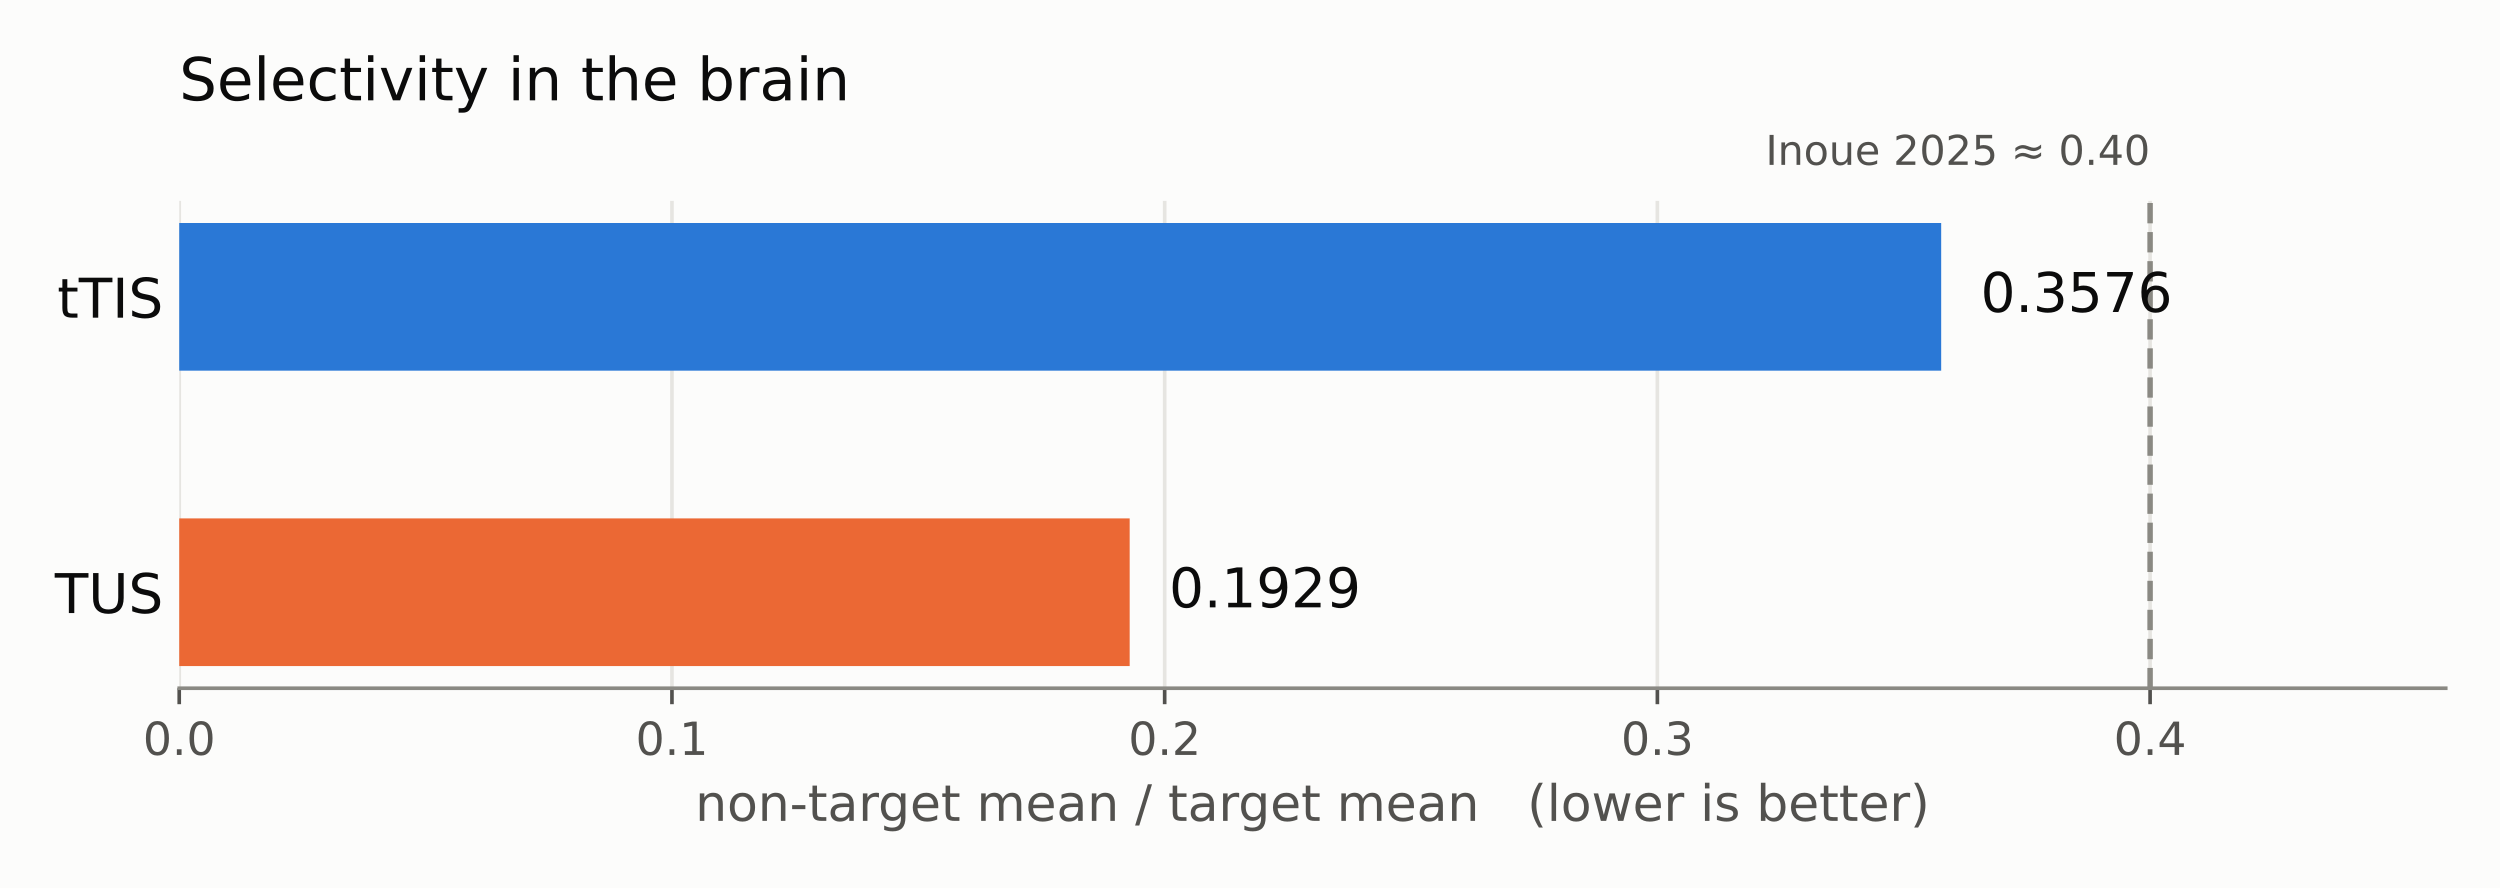
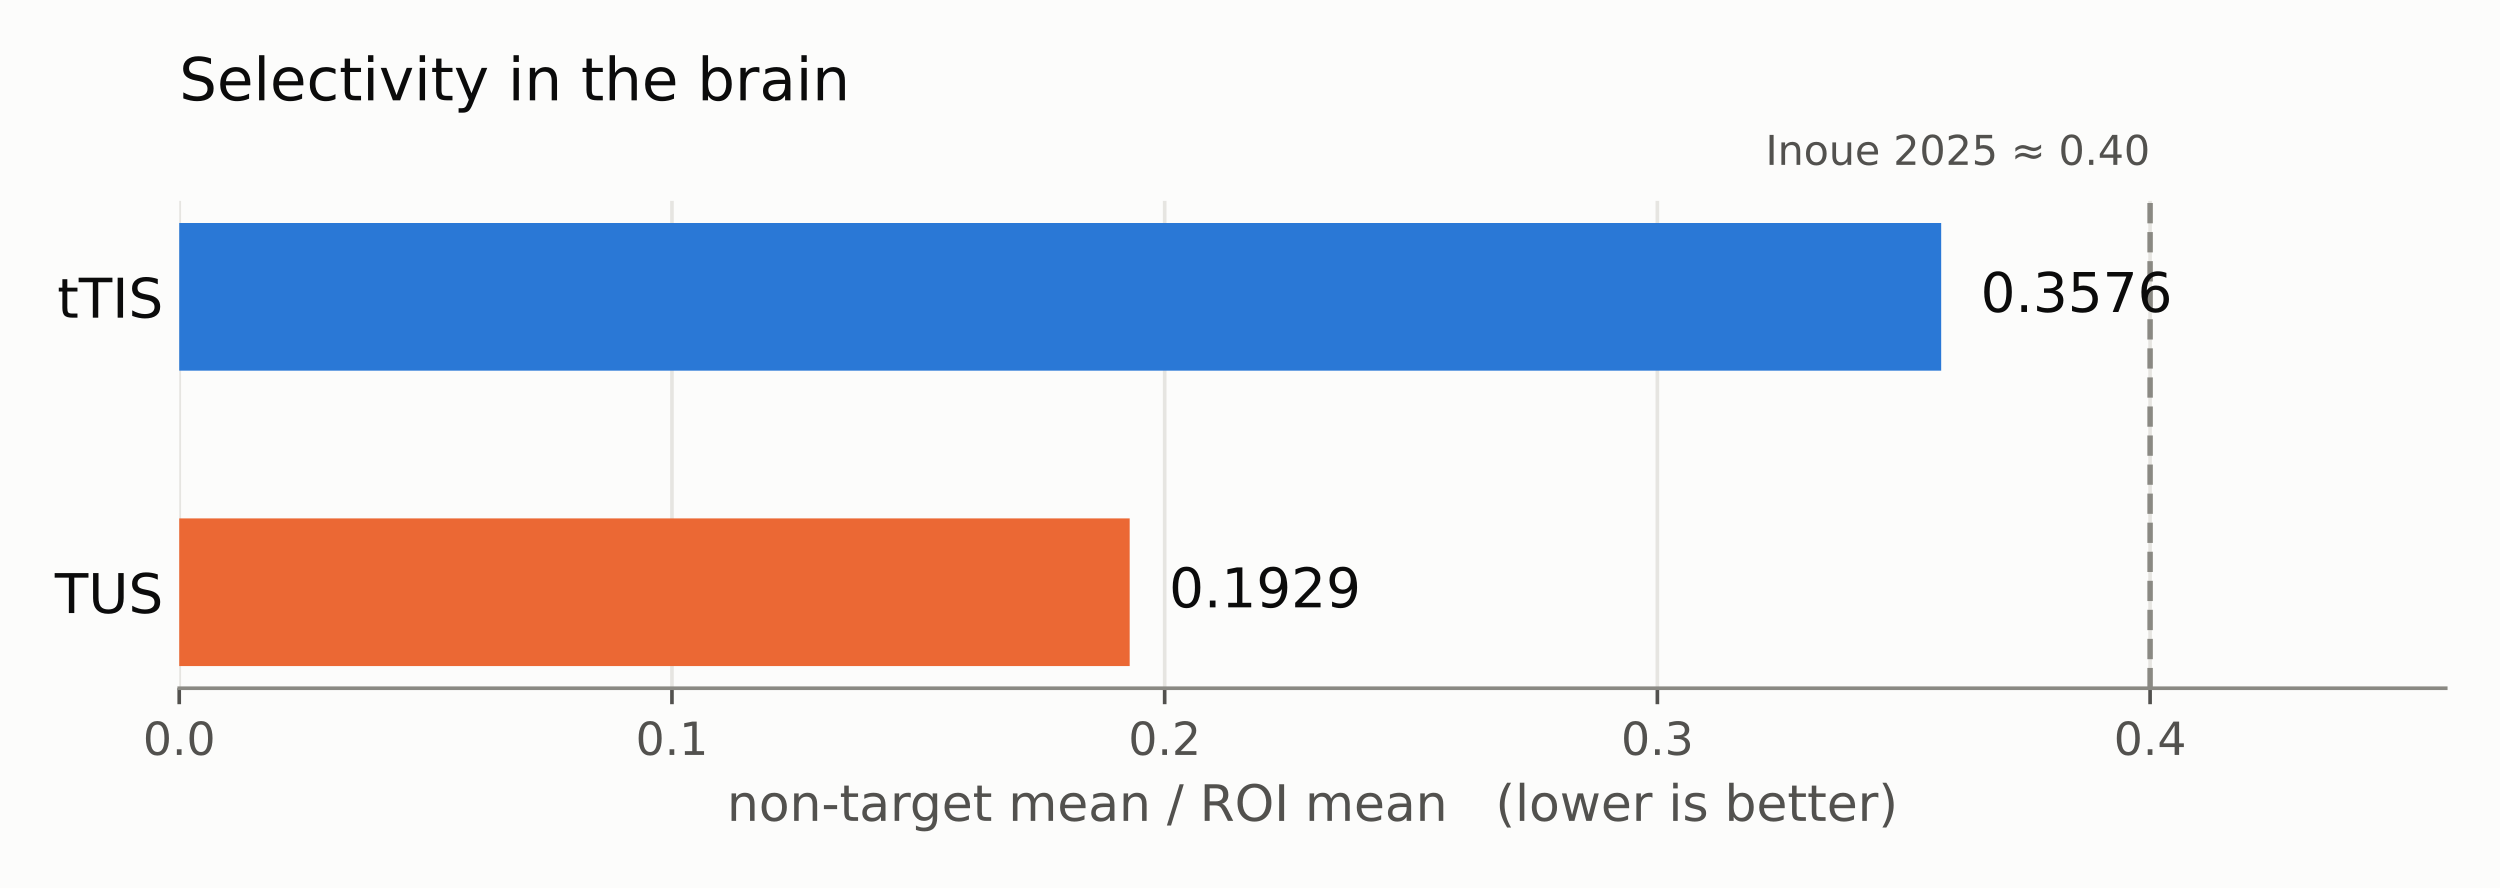
<svg xmlns="http://www.w3.org/2000/svg" xmlns:xlink="http://www.w3.org/1999/xlink" width="547.2pt" height="194.4pt" viewBox="0 0 547.2 194.4" version="1.1">
  <defs>
    <style type="text/css">*{stroke-linejoin: round; stroke-linecap: butt}</style>
  </defs>
  <g id="figure_1">
    <g id="patch_1">
      <path d="M 0 194.4  L 547.2 194.4  L 547.2 0  L 0 0  z " style="fill: #fcfcfb" />
    </g>
    <g id="axes_1">
      <g id="patch_2">
        <path d="M 39.23 150.64  L 535.32 150.64  L 535.32 43.96  L 39.23 43.96  z " style="fill: #fcfcfb" />
      </g>
      <g id="matplotlib.axis_1">
        <g id="xtick_1">
          <g id="line2d_1">
-             <path d="M 39.23 150.64  L 39.23 43.96  " clip-path="url(#pca05eaf3aa)" style="fill: none; stroke: #e6e5e1; stroke-width: 0.8; stroke-linecap: square" />
+             <path d="M 39.23 150.64  L 39.23 43.96  " clip-path="url(#p790c1c7863)" style="fill: none; stroke: #e6e5e1; stroke-width: 0.8; stroke-linecap: square" />
          </g>
          <g id="line2d_2">
            <defs>
-               <path id="m3783cc4b56" d="M 0 0  L 0 3.5  " style="stroke: #52514e; stroke-width: 0.8" />
+               <path id="m45188be922" d="M 0 0  L 0 3.5  " style="stroke: #52514e; stroke-width: 0.8" />
            </defs>
            <g>
-               <use xlink:href="#m3783cc4b56" x="39.23" y="150.64" style="fill: #52514e; stroke: #52514e; stroke-width: 0.8" />
+               <use xlink:href="#m45188be922" x="39.23" y="150.64" style="fill: #52514e; stroke: #52514e; stroke-width: 0.8" />
            </g>
          </g>
          <g id="text_1">
            <g style="fill: #52514e" transform="translate(31.27844 165.2384) scale(0.1 -0.1)">
              <defs>
                <path id="DejaVuSans-30" d="M 2034 4250  Q 1547 4250 1301 3770  Q 1056 3291 1056 2328  Q 1056 1369 1301 889  Q 1547 409 2034 409  Q 2525 409 2770 889  Q 3016 1369 3016 2328  Q 3016 3291 2770 3770  Q 2525 4250 2034 4250  z M 2034 4750  Q 2819 4750 3233 4129  Q 3647 3509 3647 2328  Q 3647 1150 3233 529  Q 2819 -91 2034 -91  Q 1250 -91 836 529  Q 422 1150 422 2328  Q 422 3509 836 4129  Q 1250 4750 2034 4750  z " transform="scale(0.015625)" />
                <path id="DejaVuSans-2e" d="M 684 794  L 1344 794  L 1344 0  L 684 0  L 684 794  z " transform="scale(0.015625)" />
              </defs>
              <use xlink:href="#DejaVuSans-30" />
              <use xlink:href="#DejaVuSans-2e" transform="translate(63.62305 0)" />
              <use xlink:href="#DejaVuSans-30" transform="translate(95.41016 0)" />
            </g>
          </g>
        </g>
        <g id="xtick_2">
          <g id="line2d_3">
-             <path d="M 147.076 150.64  L 147.076 43.96  " clip-path="url(#pca05eaf3aa)" style="fill: none; stroke: #e6e5e1; stroke-width: 0.8; stroke-linecap: square" />
+             <path d="M 147.076 150.64  L 147.076 43.96  " clip-path="url(#p790c1c7863)" style="fill: none; stroke: #e6e5e1; stroke-width: 0.8; stroke-linecap: square" />
          </g>
          <g id="line2d_4">
            <g>
-               <use xlink:href="#m3783cc4b56" x="147.076" y="150.64" style="fill: #52514e; stroke: #52514e; stroke-width: 0.8" />
+               <use xlink:href="#m45188be922" x="147.076" y="150.64" style="fill: #52514e; stroke: #52514e; stroke-width: 0.8" />
            </g>
          </g>
          <g id="text_2">
            <g style="fill: #52514e" transform="translate(139.1241 165.2384) scale(0.1 -0.1)">
              <defs>
                <path id="DejaVuSans-31" d="M 794 531  L 1825 531  L 1825 4091  L 703 3866  L 703 4441  L 1819 4666  L 2450 4666  L 2450 531  L 3481 531  L 3481 0  L 794 0  L 794 531  z " transform="scale(0.015625)" />
              </defs>
              <use xlink:href="#DejaVuSans-30" />
              <use xlink:href="#DejaVuSans-2e" transform="translate(63.62305 0)" />
              <use xlink:href="#DejaVuSans-31" transform="translate(95.41016 0)" />
            </g>
          </g>
        </g>
        <g id="xtick_3">
          <g id="line2d_5">
-             <path d="M 254.921 150.64  L 254.921 43.96  " clip-path="url(#pca05eaf3aa)" style="fill: none; stroke: #e6e5e1; stroke-width: 0.8; stroke-linecap: square" />
+             <path d="M 254.921 150.64  L 254.921 43.96  " clip-path="url(#p790c1c7863)" style="fill: none; stroke: #e6e5e1; stroke-width: 0.8; stroke-linecap: square" />
          </g>
          <g id="line2d_6">
            <g>
-               <use xlink:href="#m3783cc4b56" x="254.921" y="150.64" style="fill: #52514e; stroke: #52514e; stroke-width: 0.8" />
+               <use xlink:href="#m45188be922" x="254.921" y="150.64" style="fill: #52514e; stroke: #52514e; stroke-width: 0.8" />
            </g>
          </g>
          <g id="text_3">
            <g style="fill: #52514e" transform="translate(246.9697 165.2384) scale(0.1 -0.1)">
              <defs>
                <path id="DejaVuSans-32" d="M 1228 531  L 3431 531  L 3431 0  L 469 0  L 469 531  Q 828 903 1448 1529  Q 2069 2156 2228 2338  Q 2531 2678 2651 2914  Q 2772 3150 2772 3378  Q 2772 3750 2511 3984  Q 2250 4219 1831 4219  Q 1534 4219 1204 4116  Q 875 4013 500 3803  L 500 4441  Q 881 4594 1212 4672  Q 1544 4750 1819 4750  Q 2544 4750 2975 4387  Q 3406 4025 3406 3419  Q 3406 3131 3298 2873  Q 3191 2616 2906 2266  Q 2828 2175 2409 1742  Q 1991 1309 1228 531  z " transform="scale(0.015625)" />
              </defs>
              <use xlink:href="#DejaVuSans-30" />
              <use xlink:href="#DejaVuSans-2e" transform="translate(63.62305 0)" />
              <use xlink:href="#DejaVuSans-32" transform="translate(95.41016 0)" />
            </g>
          </g>
        </g>
        <g id="xtick_4">
          <g id="line2d_7">
-             <path d="M 362.767 150.64  L 362.767 43.96  " clip-path="url(#pca05eaf3aa)" style="fill: none; stroke: #e6e5e1; stroke-width: 0.8; stroke-linecap: square" />
+             <path d="M 362.767 150.64  L 362.767 43.96  " clip-path="url(#p790c1c7863)" style="fill: none; stroke: #e6e5e1; stroke-width: 0.8; stroke-linecap: square" />
          </g>
          <g id="line2d_8">
            <g>
-               <use xlink:href="#m3783cc4b56" x="362.767" y="150.64" style="fill: #52514e; stroke: #52514e; stroke-width: 0.8" />
+               <use xlink:href="#m45188be922" x="362.767" y="150.64" style="fill: #52514e; stroke: #52514e; stroke-width: 0.8" />
            </g>
          </g>
          <g id="text_4">
            <g style="fill: #52514e" transform="translate(354.8154 165.2384) scale(0.1 -0.1)">
              <defs>
                <path id="DejaVuSans-33" d="M 2597 2516  Q 3050 2419 3304 2112  Q 3559 1806 3559 1356  Q 3559 666 3084 287  Q 2609 -91 1734 -91  Q 1441 -91 1130 -33  Q 819 25 488 141  L 488 750  Q 750 597 1062 519  Q 1375 441 1716 441  Q 2309 441 2620 675  Q 2931 909 2931 1356  Q 2931 1769 2642 2001  Q 2353 2234 1838 2234  L 1294 2234  L 1294 2753  L 1863 2753  Q 2328 2753 2575 2939  Q 2822 3125 2822 3475  Q 2822 3834 2567 4026  Q 2313 4219 1838 4219  Q 1578 4219 1281 4162  Q 984 4106 628 3988  L 628 4550  Q 988 4650 1302 4700  Q 1616 4750 1894 4750  Q 2613 4750 3031 4423  Q 3450 4097 3450 3541  Q 3450 3153 3228 2886  Q 3006 2619 2597 2516  z " transform="scale(0.015625)" />
              </defs>
              <use xlink:href="#DejaVuSans-30" />
              <use xlink:href="#DejaVuSans-2e" transform="translate(63.62305 0)" />
              <use xlink:href="#DejaVuSans-33" transform="translate(95.41016 0)" />
            </g>
          </g>
        </g>
        <g id="xtick_5">
          <g id="line2d_9">
-             <path d="M 470.613 150.64  L 470.613 43.96  " clip-path="url(#pca05eaf3aa)" style="fill: none; stroke: #e6e5e1; stroke-width: 0.8; stroke-linecap: square" />
+             <path d="M 470.613 150.64  L 470.613 43.96  " clip-path="url(#p790c1c7863)" style="fill: none; stroke: #e6e5e1; stroke-width: 0.8; stroke-linecap: square" />
          </g>
          <g id="line2d_10">
            <g>
-               <use xlink:href="#m3783cc4b56" x="470.613" y="150.64" style="fill: #52514e; stroke: #52514e; stroke-width: 0.8" />
+               <use xlink:href="#m45188be922" x="470.613" y="150.64" style="fill: #52514e; stroke: #52514e; stroke-width: 0.8" />
            </g>
          </g>
          <g id="text_5">
            <g style="fill: #52514e" transform="translate(462.661 165.2384) scale(0.1 -0.1)">
              <defs>
                <path id="DejaVuSans-34" d="M 2419 4116  L 825 1625  L 2419 1625  L 2419 4116  z M 2253 4666  L 3047 4666  L 3047 1625  L 3713 1625  L 3713 1100  L 3047 1100  L 3047 0  L 2419 0  L 2419 1100  L 313 1100  L 313 1709  L 2253 4666  z " transform="scale(0.015625)" />
              </defs>
              <use xlink:href="#DejaVuSans-30" />
              <use xlink:href="#DejaVuSans-2e" transform="translate(63.62305 0)" />
              <use xlink:href="#DejaVuSans-34" transform="translate(95.41016 0)" />
            </g>
          </g>
        </g>
        <g id="text_6">
-           <g style="fill: #52514e" transform="translate(152.1727 179.6764) scale(0.11 -0.11)">
+           <g style="fill: #52514e" transform="translate(159.1224 179.6764) scale(0.11 -0.11)">
            <defs>
              <path id="DejaVuSans-6e" d="M 3513 2113  L 3513 0  L 2938 0  L 2938 2094  Q 2938 2591 2744 2837  Q 2550 3084 2163 3084  Q 1697 3084 1428 2787  Q 1159 2491 1159 1978  L 1159 0  L 581 0  L 581 3500  L 1159 3500  L 1159 2956  Q 1366 3272 1645 3428  Q 1925 3584 2291 3584  Q 2894 3584 3203 3211  Q 3513 2838 3513 2113  z " transform="scale(0.015625)" />
              <path id="DejaVuSans-6f" d="M 1959 3097  Q 1497 3097 1228 2736  Q 959 2375 959 1747  Q 959 1119 1226 758  Q 1494 397 1959 397  Q 2419 397 2687 759  Q 2956 1122 2956 1747  Q 2956 2369 2687 2733  Q 2419 3097 1959 3097  z M 1959 3584  Q 2709 3584 3137 3096  Q 3566 2609 3566 1747  Q 3566 888 3137 398  Q 2709 -91 1959 -91  Q 1206 -91 779 398  Q 353 888 353 1747  Q 353 2609 779 3096  Q 1206 3584 1959 3584  z " transform="scale(0.015625)" />
              <path id="DejaVuSans-2d" d="M 313 2009  L 1997 2009  L 1997 1497  L 313 1497  L 313 2009  z " transform="scale(0.015625)" />
              <path id="DejaVuSans-74" d="M 1172 4494  L 1172 3500  L 2356 3500  L 2356 3053  L 1172 3053  L 1172 1153  Q 1172 725 1289 603  Q 1406 481 1766 481  L 2356 481  L 2356 0  L 1766 0  Q 1100 0 847 248  Q 594 497 594 1153  L 594 3053  L 172 3053  L 172 3500  L 594 3500  L 594 4494  L 1172 4494  z " transform="scale(0.015625)" />
              <path id="DejaVuSans-61" d="M 2194 1759  Q 1497 1759 1228 1600  Q 959 1441 959 1056  Q 959 750 1161 570  Q 1363 391 1709 391  Q 2188 391 2477 730  Q 2766 1069 2766 1631  L 2766 1759  L 2194 1759  z M 3341 1997  L 3341 0  L 2766 0  L 2766 531  Q 2569 213 2275 61  Q 1981 -91 1556 -91  Q 1019 -91 701 211  Q 384 513 384 1019  Q 384 1609 779 1909  Q 1175 2209 1959 2209  L 2766 2209  L 2766 2266  Q 2766 2663 2505 2880  Q 2244 3097 1772 3097  Q 1472 3097 1187 3025  Q 903 2953 641 2809  L 641 3341  Q 956 3463 1253 3523  Q 1550 3584 1831 3584  Q 2591 3584 2966 3190  Q 3341 2797 3341 1997  z " transform="scale(0.015625)" />
              <path id="DejaVuSans-72" d="M 2631 2963  Q 2534 3019 2420 3045  Q 2306 3072 2169 3072  Q 1681 3072 1420 2755  Q 1159 2438 1159 1844  L 1159 0  L 581 0  L 581 3500  L 1159 3500  L 1159 2956  Q 1341 3275 1631 3429  Q 1922 3584 2338 3584  Q 2397 3584 2469 3576  Q 2541 3569 2628 3553  L 2631 2963  z " transform="scale(0.015625)" />
              <path id="DejaVuSans-67" d="M 2906 1791  Q 2906 2416 2648 2759  Q 2391 3103 1925 3103  Q 1463 3103 1205 2759  Q 947 2416 947 1791  Q 947 1169 1205 825  Q 1463 481 1925 481  Q 2391 481 2648 825  Q 2906 1169 2906 1791  z M 3481 434  Q 3481 -459 3084 -895  Q 2688 -1331 1869 -1331  Q 1566 -1331 1297 -1286  Q 1028 -1241 775 -1147  L 775 -588  Q 1028 -725 1275 -790  Q 1522 -856 1778 -856  Q 2344 -856 2625 -561  Q 2906 -266 2906 331  L 2906 616  Q 2728 306 2450 153  Q 2172 0 1784 0  Q 1141 0 747 490  Q 353 981 353 1791  Q 353 2603 747 3093  Q 1141 3584 1784 3584  Q 2172 3584 2450 3431  Q 2728 3278 2906 2969  L 2906 3500  L 3481 3500  L 3481 434  z " transform="scale(0.015625)" />
              <path id="DejaVuSans-65" d="M 3597 1894  L 3597 1613  L 953 1613  Q 991 1019 1311 708  Q 1631 397 2203 397  Q 2534 397 2845 478  Q 3156 559 3463 722  L 3463 178  Q 3153 47 2828 -22  Q 2503 -91 2169 -91  Q 1331 -91 842 396  Q 353 884 353 1716  Q 353 2575 817 3079  Q 1281 3584 2069 3584  Q 2775 3584 3186 3129  Q 3597 2675 3597 1894  z M 3022 2063  Q 3016 2534 2758 2815  Q 2500 3097 2075 3097  Q 1594 3097 1305 2825  Q 1016 2553 972 2059  L 3022 2063  z " transform="scale(0.015625)" />
              <path id="DejaVuSans-20" transform="scale(0.015625)" />
              <path id="DejaVuSans-6d" d="M 3328 2828  Q 3544 3216 3844 3400  Q 4144 3584 4550 3584  Q 5097 3584 5394 3201  Q 5691 2819 5691 2113  L 5691 0  L 5113 0  L 5113 2094  Q 5113 2597 4934 2840  Q 4756 3084 4391 3084  Q 3944 3084 3684 2787  Q 3425 2491 3425 1978  L 3425 0  L 2847 0  L 2847 2094  Q 2847 2600 2669 2842  Q 2491 3084 2119 3084  Q 1678 3084 1418 2786  Q 1159 2488 1159 1978  L 1159 0  L 581 0  L 581 3500  L 1159 3500  L 1159 2956  Q 1356 3278 1631 3431  Q 1906 3584 2284 3584  Q 2666 3584 2933 3390  Q 3200 3197 3328 2828  z " transform="scale(0.015625)" />
              <path id="DejaVuSans-2f" d="M 1625 4666  L 2156 4666  L 531 -594  L 0 -594  L 1625 4666  z " transform="scale(0.015625)" />
+               <path id="DejaVuSans-52" d="M 2841 2188  Q 3044 2119 3236 1894  Q 3428 1669 3622 1275  L 4263 0  L 3584 0  L 2988 1197  Q 2756 1666 2539 1819  Q 2322 1972 1947 1972  L 1259 1972  L 1259 0  L 628 0  L 628 4666  L 2053 4666  Q 2853 4666 3247 4331  Q 3641 3997 3641 3322  Q 3641 2881 3436 2590  Q 3231 2300 2841 2188  z M 1259 4147  L 1259 2491  L 2053 2491  Q 2509 2491 2742 2702  Q 2975 2913 2975 3322  Q 2975 3731 2742 3939  Q 2509 4147 2053 4147  L 1259 4147  z " transform="scale(0.015625)" />
+               <path id="DejaVuSans-4f" d="M 2522 4238  Q 1834 4238 1429 3725  Q 1025 3213 1025 2328  Q 1025 1447 1429 934  Q 1834 422 2522 422  Q 3209 422 3611 934  Q 4013 1447 4013 2328  Q 4013 3213 3611 3725  Q 3209 4238 2522 4238  z M 2522 4750  Q 3503 4750 4090 4092  Q 4678 3434 4678 2328  Q 4678 1225 4090 567  Q 3503 -91 2522 -91  Q 1538 -91 948 565  Q 359 1222 359 2328  Q 359 3434 948 4092  Q 1538 4750 2522 4750  z " transform="scale(0.015625)" />
+               <path id="DejaVuSans-49" d="M 628 4666  L 1259 4666  L 1259 0  L 628 0  L 628 4666  z " transform="scale(0.015625)" />
              <path id="DejaVuSans-28" d="M 1984 4856  Q 1566 4138 1362 3434  Q 1159 2731 1159 2009  Q 1159 1288 1364 580  Q 1569 -128 1984 -844  L 1484 -844  Q 1016 -109 783 600  Q 550 1309 550 2009  Q 550 2706 781 3412  Q 1013 4119 1484 4856  L 1984 4856  z " transform="scale(0.015625)" />
              <path id="DejaVuSans-6c" d="M 603 4863  L 1178 4863  L 1178 0  L 603 0  L 603 4863  z " transform="scale(0.015625)" />
              <path id="DejaVuSans-77" d="M 269 3500  L 844 3500  L 1563 769  L 2278 3500  L 2956 3500  L 3675 769  L 4391 3500  L 4966 3500  L 4050 0  L 3372 0  L 2619 2869  L 1863 0  L 1184 0  L 269 3500  z " transform="scale(0.015625)" />
              <path id="DejaVuSans-69" d="M 603 3500  L 1178 3500  L 1178 0  L 603 0  L 603 3500  z M 603 4863  L 1178 4863  L 1178 4134  L 603 4134  L 603 4863  z " transform="scale(0.015625)" />
              <path id="DejaVuSans-73" d="M 2834 3397  L 2834 2853  Q 2591 2978 2328 3040  Q 2066 3103 1784 3103  Q 1356 3103 1142 2972  Q 928 2841 928 2578  Q 928 2378 1081 2264  Q 1234 2150 1697 2047  L 1894 2003  Q 2506 1872 2764 1633  Q 3022 1394 3022 966  Q 3022 478 2636 193  Q 2250 -91 1575 -91  Q 1294 -91 989 -36  Q 684 19 347 128  L 347 722  Q 666 556 975 473  Q 1284 391 1588 391  Q 1994 391 2212 530  Q 2431 669 2431 922  Q 2431 1156 2273 1281  Q 2116 1406 1581 1522  L 1381 1569  Q 847 1681 609 1914  Q 372 2147 372 2553  Q 372 3047 722 3315  Q 1072 3584 1716 3584  Q 2034 3584 2315 3537  Q 2597 3491 2834 3397  z " transform="scale(0.015625)" />
              <path id="DejaVuSans-62" d="M 3116 1747  Q 3116 2381 2855 2742  Q 2594 3103 2138 3103  Q 1681 3103 1420 2742  Q 1159 2381 1159 1747  Q 1159 1113 1420 752  Q 1681 391 2138 391  Q 2594 391 2855 752  Q 3116 1113 3116 1747  z M 1159 2969  Q 1341 3281 1617 3432  Q 1894 3584 2278 3584  Q 2916 3584 3314 3078  Q 3713 2572 3713 1747  Q 3713 922 3314 415  Q 2916 -91 2278 -91  Q 1894 -91 1617 61  Q 1341 213 1159 525  L 1159 0  L 581 0  L 581 4863  L 1159 4863  L 1159 2969  z " transform="scale(0.015625)" />
              <path id="DejaVuSans-29" d="M 513 4856  L 1013 4856  Q 1481 4119 1714 3412  Q 1947 2706 1947 2009  Q 1947 1309 1714 600  Q 1481 -109 1013 -844  L 513 -844  Q 928 -128 1133 580  Q 1338 1288 1338 2009  Q 1338 2731 1133 3434  Q 928 4138 513 4856  z " transform="scale(0.015625)" />
            </defs>
            <use xlink:href="#DejaVuSans-6e" />
            <use xlink:href="#DejaVuSans-6f" transform="translate(63.37891 0)" />
            <use xlink:href="#DejaVuSans-6e" transform="translate(124.5605 0)" />
            <use xlink:href="#DejaVuSans-2d" transform="translate(187.9395 0)" />
            <use xlink:href="#DejaVuSans-74" transform="translate(224.0234 0)" />
            <use xlink:href="#DejaVuSans-61" transform="translate(263.2324 0)" />
            <use xlink:href="#DejaVuSans-72" transform="translate(324.5117 0)" />
            <use xlink:href="#DejaVuSans-67" transform="translate(363.875 0)" />
            <use xlink:href="#DejaVuSans-65" transform="translate(427.3516 0)" />
            <use xlink:href="#DejaVuSans-74" transform="translate(488.875 0)" />
            <use xlink:href="#DejaVuSans-20" transform="translate(528.084 0)" />
            <use xlink:href="#DejaVuSans-6d" transform="translate(559.8711 0)" />
            <use xlink:href="#DejaVuSans-65" transform="translate(657.2832 0)" />
            <use xlink:href="#DejaVuSans-61" transform="translate(718.8066 0)" />
            <use xlink:href="#DejaVuSans-6e" transform="translate(780.0859 0)" />
            <use xlink:href="#DejaVuSans-20" transform="translate(843.4648 0)" />
            <use xlink:href="#DejaVuSans-2f" transform="translate(875.252 0)" />
            <use xlink:href="#DejaVuSans-20" transform="translate(908.9434 0)" />
-             <use xlink:href="#DejaVuSans-74" transform="translate(940.7305 0)" />
-             <use xlink:href="#DejaVuSans-61" transform="translate(979.9395 0)" />
-             <use xlink:href="#DejaVuSans-72" transform="translate(1041.219 0)" />
-             <use xlink:href="#DejaVuSans-67" transform="translate(1080.582 0)" />
-             <use xlink:href="#DejaVuSans-65" transform="translate(1144.059 0)" />
-             <use xlink:href="#DejaVuSans-74" transform="translate(1205.582 0)" />
-             <use xlink:href="#DejaVuSans-20" transform="translate(1244.791 0)" />
-             <use xlink:href="#DejaVuSans-6d" transform="translate(1276.578 0)" />
-             <use xlink:href="#DejaVuSans-65" transform="translate(1373.99 0)" />
-             <use xlink:href="#DejaVuSans-61" transform="translate(1435.514 0)" />
-             <use xlink:href="#DejaVuSans-6e" transform="translate(1496.793 0)" />
-             <use xlink:href="#DejaVuSans-20" transform="translate(1560.172 0)" />
-             <use xlink:href="#DejaVuSans-20" transform="translate(1591.959 0)" />
-             <use xlink:href="#DejaVuSans-20" transform="translate(1623.746 0)" />
-             <use xlink:href="#DejaVuSans-28" transform="translate(1655.533 0)" />
-             <use xlink:href="#DejaVuSans-6c" transform="translate(1694.547 0)" />
-             <use xlink:href="#DejaVuSans-6f" transform="translate(1722.33 0)" />
-             <use xlink:href="#DejaVuSans-77" transform="translate(1783.512 0)" />
-             <use xlink:href="#DejaVuSans-65" transform="translate(1865.299 0)" />
-             <use xlink:href="#DejaVuSans-72" transform="translate(1926.822 0)" />
-             <use xlink:href="#DejaVuSans-20" transform="translate(1967.936 0)" />
-             <use xlink:href="#DejaVuSans-69" transform="translate(1999.723 0)" />
-             <use xlink:href="#DejaVuSans-73" transform="translate(2027.506 0)" />
-             <use xlink:href="#DejaVuSans-20" transform="translate(2079.605 0)" />
-             <use xlink:href="#DejaVuSans-62" transform="translate(2111.393 0)" />
-             <use xlink:href="#DejaVuSans-65" transform="translate(2174.869 0)" />
-             <use xlink:href="#DejaVuSans-74" transform="translate(2236.393 0)" />
-             <use xlink:href="#DejaVuSans-74" transform="translate(2275.602 0)" />
-             <use xlink:href="#DejaVuSans-65" transform="translate(2314.811 0)" />
-             <use xlink:href="#DejaVuSans-72" transform="translate(2376.334 0)" />
-             <use xlink:href="#DejaVuSans-29" transform="translate(2417.447 0)" />
+             <use xlink:href="#DejaVuSans-52" transform="translate(940.7305 0)" />
+             <use xlink:href="#DejaVuSans-4f" transform="translate(1010.213 0)" />
+             <use xlink:href="#DejaVuSans-49" transform="translate(1088.924 0)" />
+             <use xlink:href="#DejaVuSans-20" transform="translate(1118.416 0)" />
+             <use xlink:href="#DejaVuSans-6d" transform="translate(1150.203 0)" />
+             <use xlink:href="#DejaVuSans-65" transform="translate(1247.615 0)" />
+             <use xlink:href="#DejaVuSans-61" transform="translate(1309.139 0)" />
+             <use xlink:href="#DejaVuSans-6e" transform="translate(1370.418 0)" />
+             <use xlink:href="#DejaVuSans-20" transform="translate(1433.797 0)" />
+             <use xlink:href="#DejaVuSans-20" transform="translate(1465.584 0)" />
+             <use xlink:href="#DejaVuSans-20" transform="translate(1497.371 0)" />
+             <use xlink:href="#DejaVuSans-28" transform="translate(1529.158 0)" />
+             <use xlink:href="#DejaVuSans-6c" transform="translate(1568.172 0)" />
+             <use xlink:href="#DejaVuSans-6f" transform="translate(1595.955 0)" />
+             <use xlink:href="#DejaVuSans-77" transform="translate(1657.137 0)" />
+             <use xlink:href="#DejaVuSans-65" transform="translate(1738.924 0)" />
+             <use xlink:href="#DejaVuSans-72" transform="translate(1800.447 0)" />
+             <use xlink:href="#DejaVuSans-20" transform="translate(1841.561 0)" />
+             <use xlink:href="#DejaVuSans-69" transform="translate(1873.348 0)" />
+             <use xlink:href="#DejaVuSans-73" transform="translate(1901.131 0)" />
+             <use xlink:href="#DejaVuSans-20" transform="translate(1953.23 0)" />
+             <use xlink:href="#DejaVuSans-62" transform="translate(1985.018 0)" />
+             <use xlink:href="#DejaVuSans-65" transform="translate(2048.494 0)" />
+             <use xlink:href="#DejaVuSans-74" transform="translate(2110.018 0)" />
+             <use xlink:href="#DejaVuSans-74" transform="translate(2149.227 0)" />
+             <use xlink:href="#DejaVuSans-65" transform="translate(2188.436 0)" />
+             <use xlink:href="#DejaVuSans-72" transform="translate(2249.959 0)" />
+             <use xlink:href="#DejaVuSans-29" transform="translate(2291.072 0)" />
          </g>
        </g>
      </g>
      <g id="matplotlib.axis_2">
        <g id="ytick_1">
          <g id="line2d_11" />
          <g id="text_7">
            <g style="fill: #0b0b0b" transform="translate(12.53813 69.53179) scale(0.12 -0.12)">
              <defs>
                <path id="DejaVuSans-54" d="M -19 4666  L 3928 4666  L 3928 4134  L 2272 4134  L 2272 0  L 1638 0  L 1638 4134  L -19 4134  L -19 4666  z " transform="scale(0.015625)" />
-                 <path id="DejaVuSans-49" d="M 628 4666  L 1259 4666  L 1259 0  L 628 0  L 628 4666  z " transform="scale(0.015625)" />
                <path id="DejaVuSans-53" d="M 3425 4513  L 3425 3897  Q 3066 4069 2747 4153  Q 2428 4238 2131 4238  Q 1616 4238 1336 4038  Q 1056 3838 1056 3469  Q 1056 3159 1242 3001  Q 1428 2844 1947 2747  L 2328 2669  Q 3034 2534 3370 2195  Q 3706 1856 3706 1288  Q 3706 609 3251 259  Q 2797 -91 1919 -91  Q 1588 -91 1214 -16  Q 841 59 441 206  L 441 856  Q 825 641 1194 531  Q 1563 422 1919 422  Q 2459 422 2753 634  Q 3047 847 3047 1241  Q 3047 1584 2836 1778  Q 2625 1972 2144 2069  L 1759 2144  Q 1053 2284 737 2584  Q 422 2884 422 3419  Q 422 4038 858 4394  Q 1294 4750 2059 4750  Q 2388 4750 2728 4690  Q 3069 4631 3425 4513  z " transform="scale(0.015625)" />
              </defs>
              <use xlink:href="#DejaVuSans-74" />
              <use xlink:href="#DejaVuSans-54" transform="translate(39.20898 0)" />
              <use xlink:href="#DejaVuSans-49" transform="translate(100.293 0)" />
              <use xlink:href="#DejaVuSans-53" transform="translate(129.7852 0)" />
            </g>
          </g>
        </g>
        <g id="ytick_2">
          <g id="line2d_12" />
          <g id="text_8">
            <g style="fill: #0b0b0b" transform="translate(12 134.1863) scale(0.12 -0.12)">
              <defs>
                <path id="DejaVuSans-55" d="M 556 4666  L 1191 4666  L 1191 1831  Q 1191 1081 1462 751  Q 1734 422 2344 422  Q 2950 422 3222 751  Q 3494 1081 3494 1831  L 3494 4666  L 4128 4666  L 4128 1753  Q 4128 841 3676 375  Q 3225 -91 2344 -91  Q 1459 -91 1007 375  Q 556 841 556 1753  L 556 4666  z " transform="scale(0.015625)" />
              </defs>
              <use xlink:href="#DejaVuSans-54" />
              <use xlink:href="#DejaVuSans-55" transform="translate(61.08398 0)" />
              <use xlink:href="#DejaVuSans-53" transform="translate(134.2773 0)" />
            </g>
          </g>
        </g>
      </g>
      <g id="patch_3">
-         <path d="M 39.23 48.809  L 424.886 48.809  L 424.886 81.136  L 39.23 81.136  z " clip-path="url(#pca05eaf3aa)" style="fill: #2a78d6" />
+         <path d="M 39.23 48.809  L 424.886 48.809  L 424.886 81.136  L 39.23 81.136  z " clip-path="url(#p790c1c7863)" style="fill: #2a78d6" />
      </g>
      <g id="patch_4">
-         <path d="M 39.23 113.464  L 247.264 113.464  L 247.264 145.791  L 39.23 145.791  z " clip-path="url(#pca05eaf3aa)" style="fill: #eb6834" />
+         <path d="M 39.23 113.464  L 247.264 113.464  L 247.264 145.791  L 39.23 145.791  z " clip-path="url(#p790c1c7863)" style="fill: #eb6834" />
      </g>
      <g id="line2d_13">
-         <path d="M 470.613 150.64  L 470.613 43.96  " clip-path="url(#pca05eaf3aa)" style="fill: none; stroke-dasharray: 4.44,1.92; stroke-dashoffset: 0; stroke: #8a8983; stroke-width: 1.2" />
+         <path d="M 470.613 150.64  L 470.613 43.96  " clip-path="url(#p790c1c7863)" style="fill: none; stroke-dasharray: 4.44,1.92; stroke-dashoffset: 0; stroke: #8a8983; stroke-width: 1.2" />
      </g>
      <g id="patch_5">
        <path d="M 39.23 150.64  L 535.32 150.64  " style="fill: none; stroke: #8a8983; stroke-width: 0.8; stroke-linejoin: miter; stroke-linecap: square" />
      </g>
      <g id="text_9">
        <g style="fill: #52514e" transform="translate(386.4387 36.08828) scale(0.09 -0.09)">
          <defs>
            <path id="DejaVuSans-75" d="M 544 1381  L 544 3500  L 1119 3500  L 1119 1403  Q 1119 906 1312 657  Q 1506 409 1894 409  Q 2359 409 2629 706  Q 2900 1003 2900 1516  L 2900 3500  L 3475 3500  L 3475 0  L 2900 0  L 2900 538  Q 2691 219 2414 64  Q 2138 -91 1772 -91  Q 1169 -91 856 284  Q 544 659 544 1381  z M 1991 3584  L 1991 3584  z " transform="scale(0.015625)" />
            <path id="DejaVuSans-35" d="M 691 4666  L 3169 4666  L 3169 4134  L 1269 4134  L 1269 2991  Q 1406 3038 1543 3061  Q 1681 3084 1819 3084  Q 2600 3084 3056 2656  Q 3513 2228 3513 1497  Q 3513 744 3044 326  Q 2575 -91 1722 -91  Q 1428 -91 1123 -41  Q 819 9 494 109  L 494 744  Q 775 591 1075 516  Q 1375 441 1709 441  Q 2250 441 2565 725  Q 2881 1009 2881 1497  Q 2881 1984 2565 2268  Q 2250 2553 1709 2553  Q 1456 2553 1204 2497  Q 953 2441 691 2322  L 691 4666  z " transform="scale(0.015625)" />
            <path id="DejaVuSans-2248" d="M 4684 1947  L 4684 1388  Q 4356 1144 4076 1036  Q 3797 928 3494 928  Q 3150 928 2694 1113  Q 2663 1125 2641 1134  Q 2622 1141 2575 1159  Q 2091 1350 1797 1350  Q 1522 1350 1253 1231  Q 984 1113 678 850  L 678 1409  Q 1006 1653 1286 1761  Q 1566 1869 1869 1869  Q 2213 1869 2672 1684  Q 2706 1669 2722 1663  Q 2741 1656 2788 1638  Q 3272 1447 3566 1447  Q 3834 1447 4098 1564  Q 4363 1681 4684 1947  z M 4684 3163  L 4684 2606  Q 4356 2359 4076 2251  Q 3797 2144 3494 2144  Q 3150 2144 2694 2328  Q 2663 2341 2641 2350  Q 2622 2356 2575 2375  Q 2091 2566 1797 2566  Q 1522 2566 1253 2447  Q 984 2328 678 2069  L 678 2625  Q 1006 2869 1286 2976  Q 1566 3084 1869 3084  Q 2213 3084 2672 2900  Q 2703 2888 2719 2881  Q 2741 2872 2788 2853  Q 3272 2663 3566 2663  Q 3834 2663 4098 2780  Q 4363 2897 4684 3163  z " transform="scale(0.015625)" />
          </defs>
          <use xlink:href="#DejaVuSans-49" />
          <use xlink:href="#DejaVuSans-6e" transform="translate(29.49219 0)" />
          <use xlink:href="#DejaVuSans-6f" transform="translate(92.87109 0)" />
          <use xlink:href="#DejaVuSans-75" transform="translate(154.0527 0)" />
          <use xlink:href="#DejaVuSans-65" transform="translate(217.4316 0)" />
          <use xlink:href="#DejaVuSans-20" transform="translate(278.9551 0)" />
          <use xlink:href="#DejaVuSans-32" transform="translate(310.7422 0)" />
          <use xlink:href="#DejaVuSans-30" transform="translate(374.3652 0)" />
          <use xlink:href="#DejaVuSans-32" transform="translate(437.9883 0)" />
          <use xlink:href="#DejaVuSans-35" transform="translate(501.6113 0)" />
          <use xlink:href="#DejaVuSans-20" transform="translate(565.2344 0)" />
          <use xlink:href="#DejaVuSans-2248" transform="translate(597.0215 0)" />
          <use xlink:href="#DejaVuSans-20" transform="translate(680.8105 0)" />
          <use xlink:href="#DejaVuSans-30" transform="translate(712.5977 0)" />
          <use xlink:href="#DejaVuSans-2e" transform="translate(776.2207 0)" />
          <use xlink:href="#DejaVuSans-34" transform="translate(808.0078 0)" />
          <use xlink:href="#DejaVuSans-30" transform="translate(871.6309 0)" />
        </g>
      </g>
      <g id="text_10">
        <g style="fill: #0b0b0b" transform="translate(433.5137 68.28398) scale(0.12 -0.12)">
          <defs>
            <path id="DejaVuSans-37" d="M 525 4666  L 3525 4666  L 3525 4397  L 1831 0  L 1172 0  L 2766 4134  L 525 4134  L 525 4666  z " transform="scale(0.015625)" />
            <path id="DejaVuSans-36" d="M 2113 2584  Q 1688 2584 1439 2293  Q 1191 2003 1191 1497  Q 1191 994 1439 701  Q 1688 409 2113 409  Q 2538 409 2786 701  Q 3034 994 3034 1497  Q 3034 2003 2786 2293  Q 2538 2584 2113 2584  z M 3366 4563  L 3366 3988  Q 3128 4100 2886 4159  Q 2644 4219 2406 4219  Q 1781 4219 1451 3797  Q 1122 3375 1075 2522  Q 1259 2794 1537 2939  Q 1816 3084 2150 3084  Q 2853 3084 3261 2657  Q 3669 2231 3669 1497  Q 3669 778 3244 343  Q 2819 -91 2113 -91  Q 1303 -91 875 529  Q 447 1150 447 2328  Q 447 3434 972 4092  Q 1497 4750 2381 4750  Q 2619 4750 2861 4703  Q 3103 4656 3366 4563  z " transform="scale(0.015625)" />
          </defs>
          <use xlink:href="#DejaVuSans-30" />
          <use xlink:href="#DejaVuSans-2e" transform="translate(63.62305 0)" />
          <use xlink:href="#DejaVuSans-33" transform="translate(95.41016 0)" />
          <use xlink:href="#DejaVuSans-35" transform="translate(159.0332 0)" />
          <use xlink:href="#DejaVuSans-37" transform="translate(222.6562 0)" />
          <use xlink:href="#DejaVuSans-36" transform="translate(286.2793 0)" />
        </g>
      </g>
      <g id="text_11">
        <g style="fill: #0b0b0b" transform="translate(255.8919 132.9385) scale(0.12 -0.12)">
          <defs>
            <path id="DejaVuSans-39" d="M 703 97  L 703 672  Q 941 559 1184 500  Q 1428 441 1663 441  Q 2288 441 2617 861  Q 2947 1281 2994 2138  Q 2813 1869 2534 1725  Q 2256 1581 1919 1581  Q 1219 1581 811 2004  Q 403 2428 403 3163  Q 403 3881 828 4315  Q 1253 4750 1959 4750  Q 2769 4750 3195 4129  Q 3622 3509 3622 2328  Q 3622 1225 3098 567  Q 2575 -91 1691 -91  Q 1453 -91 1209 -44  Q 966 3 703 97  z M 1959 2075  Q 2384 2075 2632 2365  Q 2881 2656 2881 3163  Q 2881 3666 2632 3958  Q 2384 4250 1959 4250  Q 1534 4250 1286 3958  Q 1038 3666 1038 3163  Q 1038 2656 1286 2365  Q 1534 2075 1959 2075  z " transform="scale(0.015625)" />
          </defs>
          <use xlink:href="#DejaVuSans-30" />
          <use xlink:href="#DejaVuSans-2e" transform="translate(63.62305 0)" />
          <use xlink:href="#DejaVuSans-31" transform="translate(95.41016 0)" />
          <use xlink:href="#DejaVuSans-39" transform="translate(159.0332 0)" />
          <use xlink:href="#DejaVuSans-32" transform="translate(222.6562 0)" />
          <use xlink:href="#DejaVuSans-39" transform="translate(286.2793 0)" />
        </g>
      </g>
      <g id="text_12">
        <g style="fill: #0b0b0b" transform="translate(39.23 21.96) scale(0.13 -0.13)">
          <defs>
            <path id="DejaVuSans-63" d="M 3122 3366  L 3122 2828  Q 2878 2963 2633 3030  Q 2388 3097 2138 3097  Q 1578 3097 1268 2742  Q 959 2388 959 1747  Q 959 1106 1268 751  Q 1578 397 2138 397  Q 2388 397 2633 464  Q 2878 531 3122 666  L 3122 134  Q 2881 22 2623 -34  Q 2366 -91 2075 -91  Q 1284 -91 818 406  Q 353 903 353 1747  Q 353 2603 823 3093  Q 1294 3584 2113 3584  Q 2378 3584 2631 3529  Q 2884 3475 3122 3366  z " transform="scale(0.015625)" />
            <path id="DejaVuSans-76" d="M 191 3500  L 800 3500  L 1894 563  L 2988 3500  L 3597 3500  L 2284 0  L 1503 0  L 191 3500  z " transform="scale(0.015625)" />
            <path id="DejaVuSans-79" d="M 2059 -325  Q 1816 -950 1584 -1140  Q 1353 -1331 966 -1331  L 506 -1331  L 506 -850  L 844 -850  Q 1081 -850 1212 -737  Q 1344 -625 1503 -206  L 1606 56  L 191 3500  L 800 3500  L 1894 763  L 2988 3500  L 3597 3500  L 2059 -325  z " transform="scale(0.015625)" />
            <path id="DejaVuSans-68" d="M 3513 2113  L 3513 0  L 2938 0  L 2938 2094  Q 2938 2591 2744 2837  Q 2550 3084 2163 3084  Q 1697 3084 1428 2787  Q 1159 2491 1159 1978  L 1159 0  L 581 0  L 581 4863  L 1159 4863  L 1159 2956  Q 1366 3272 1645 3428  Q 1925 3584 2291 3584  Q 2894 3584 3203 3211  Q 3513 2838 3513 2113  z " transform="scale(0.015625)" />
          </defs>
          <use xlink:href="#DejaVuSans-53" />
          <use xlink:href="#DejaVuSans-65" transform="translate(63.47656 0)" />
          <use xlink:href="#DejaVuSans-6c" transform="translate(125 0)" />
          <use xlink:href="#DejaVuSans-65" transform="translate(152.7832 0)" />
          <use xlink:href="#DejaVuSans-63" transform="translate(214.3066 0)" />
          <use xlink:href="#DejaVuSans-74" transform="translate(269.2871 0)" />
          <use xlink:href="#DejaVuSans-69" transform="translate(308.4961 0)" />
          <use xlink:href="#DejaVuSans-76" transform="translate(336.2793 0)" />
          <use xlink:href="#DejaVuSans-69" transform="translate(395.459 0)" />
          <use xlink:href="#DejaVuSans-74" transform="translate(423.2422 0)" />
          <use xlink:href="#DejaVuSans-79" transform="translate(462.4512 0)" />
          <use xlink:href="#DejaVuSans-20" transform="translate(521.6309 0)" />
          <use xlink:href="#DejaVuSans-69" transform="translate(553.418 0)" />
          <use xlink:href="#DejaVuSans-6e" transform="translate(581.2012 0)" />
          <use xlink:href="#DejaVuSans-20" transform="translate(644.5801 0)" />
          <use xlink:href="#DejaVuSans-74" transform="translate(676.3672 0)" />
          <use xlink:href="#DejaVuSans-68" transform="translate(715.5762 0)" />
          <use xlink:href="#DejaVuSans-65" transform="translate(778.9551 0)" />
          <use xlink:href="#DejaVuSans-20" transform="translate(840.4785 0)" />
          <use xlink:href="#DejaVuSans-62" transform="translate(872.2656 0)" />
          <use xlink:href="#DejaVuSans-72" transform="translate(935.7422 0)" />
          <use xlink:href="#DejaVuSans-61" transform="translate(976.8555 0)" />
          <use xlink:href="#DejaVuSans-69" transform="translate(1038.135 0)" />
          <use xlink:href="#DejaVuSans-6e" transform="translate(1065.918 0)" />
        </g>
      </g>
    </g>
  </g>
  <defs>
-     <clipPath id="pca05eaf3aa">
+     <clipPath id="p790c1c7863">
      <rect x="39.23" y="43.96" width="496.09" height="106.68" />
    </clipPath>
  </defs>
</svg>
